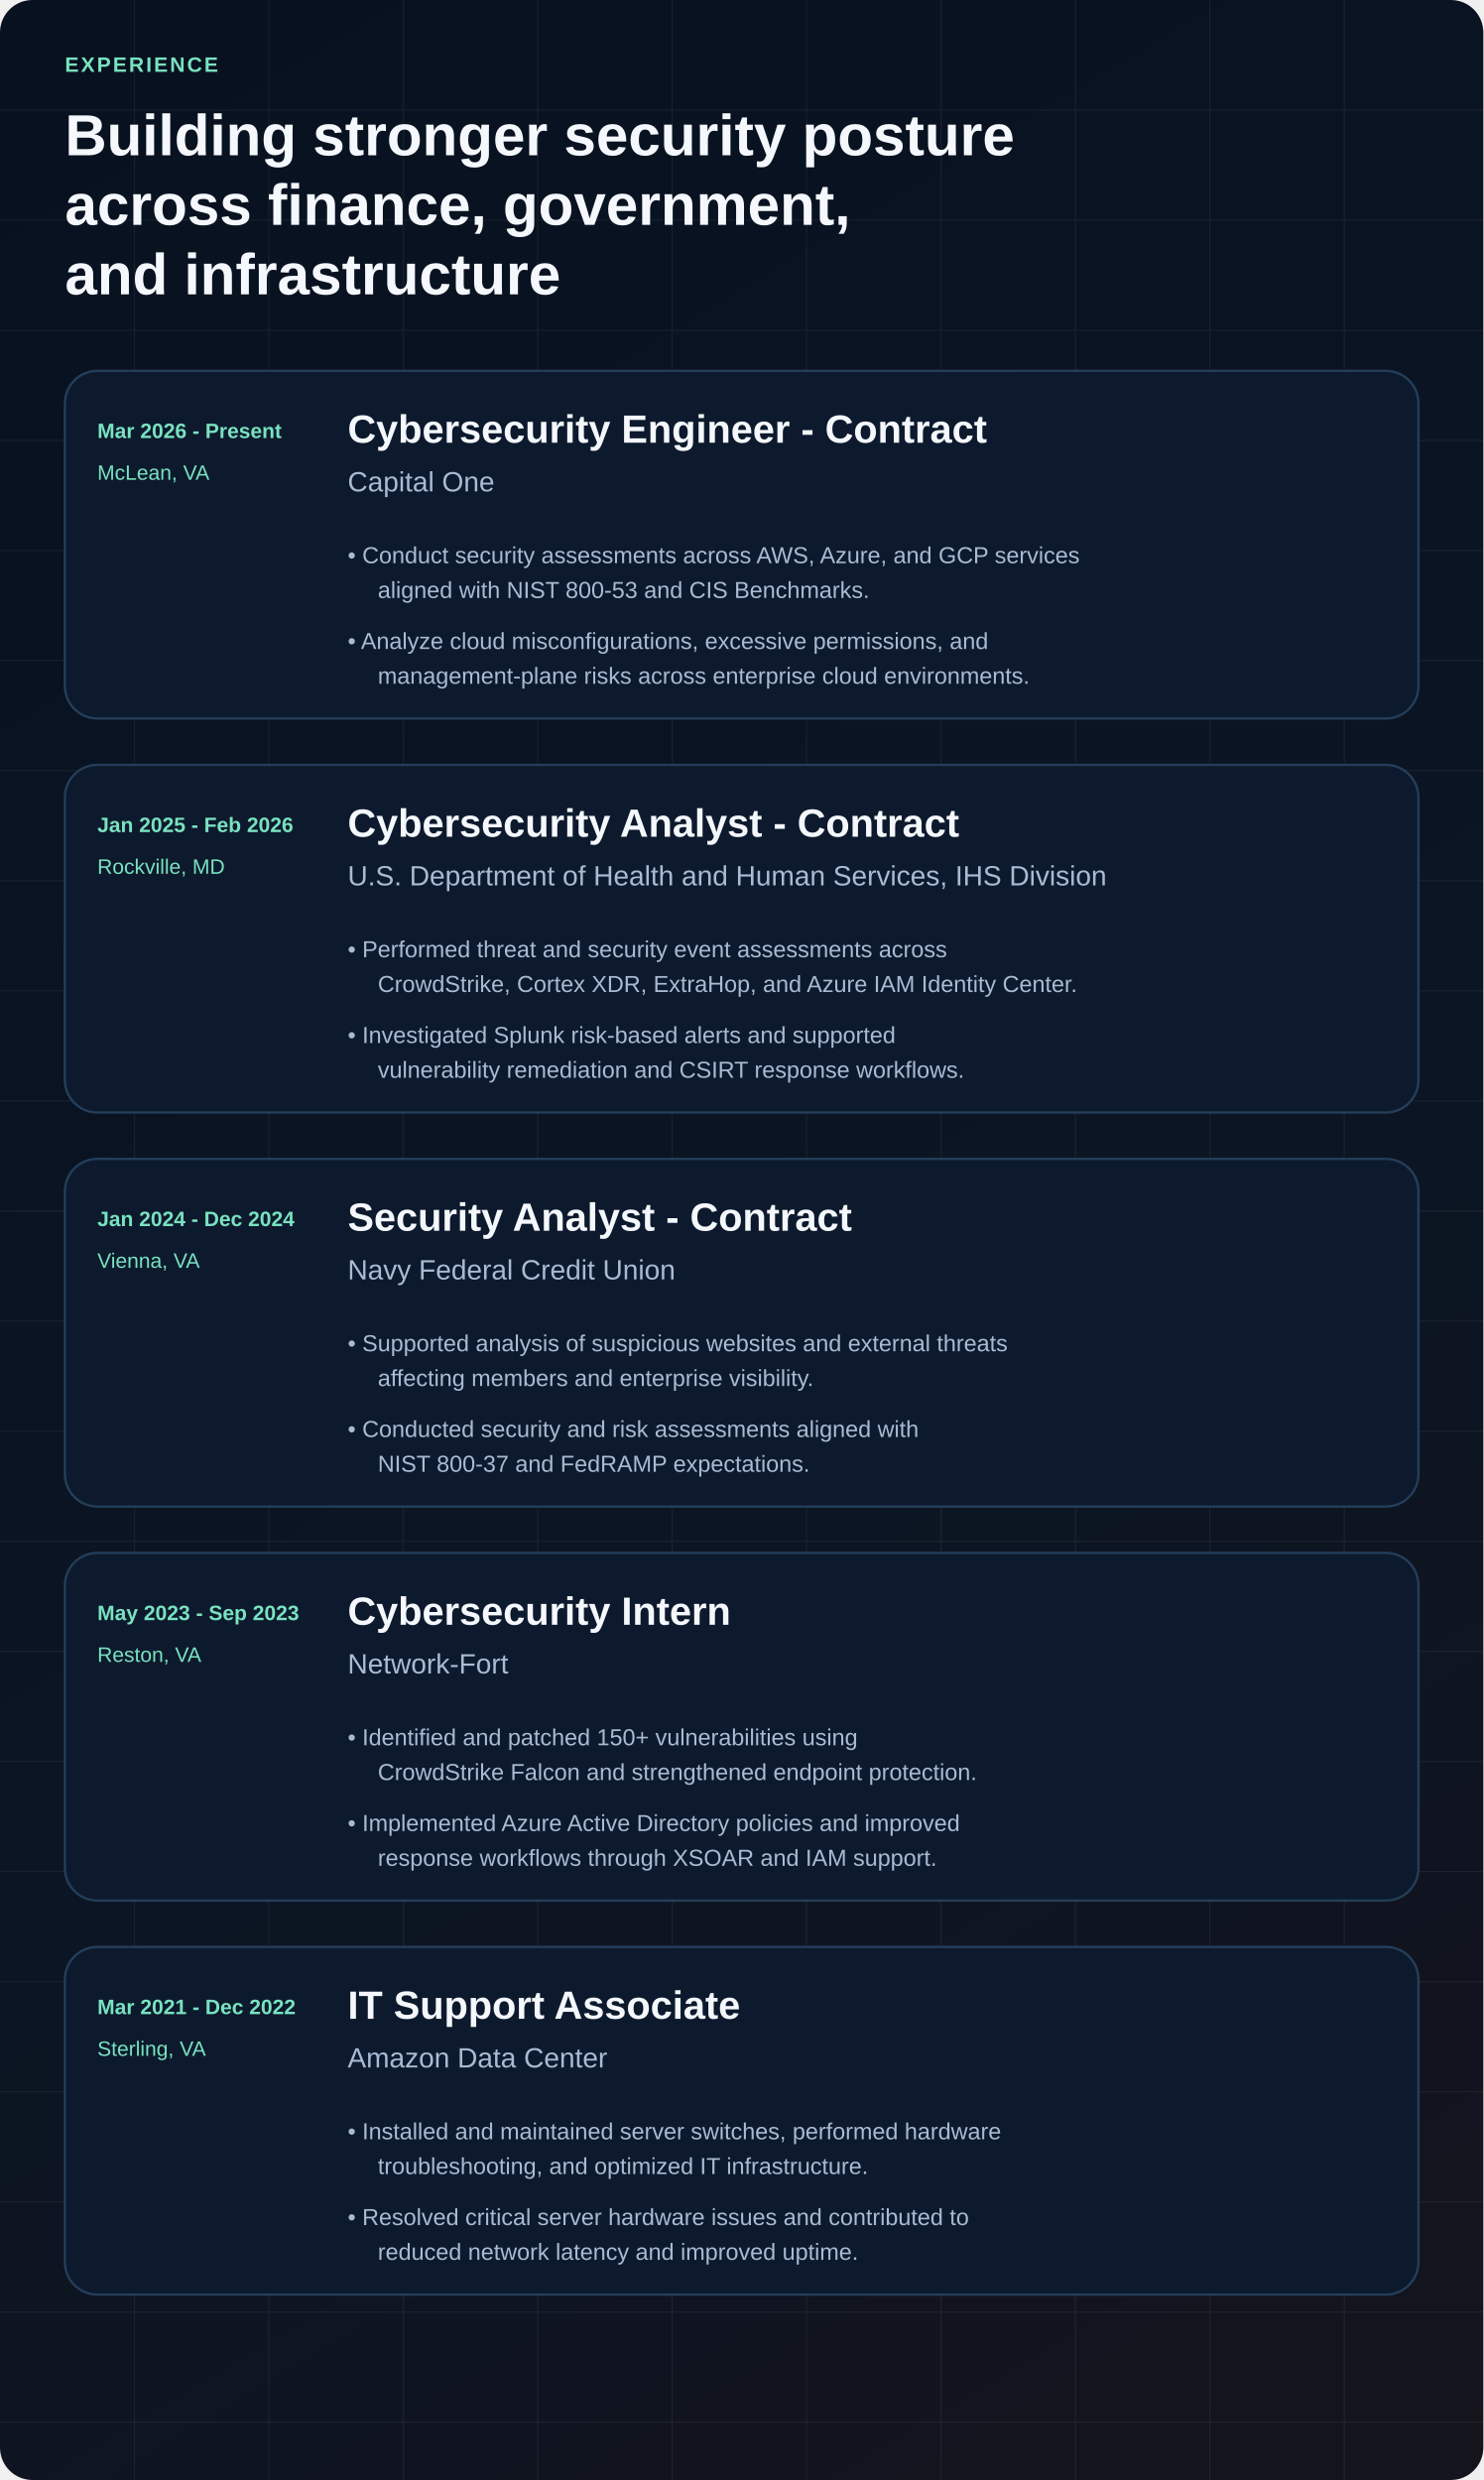
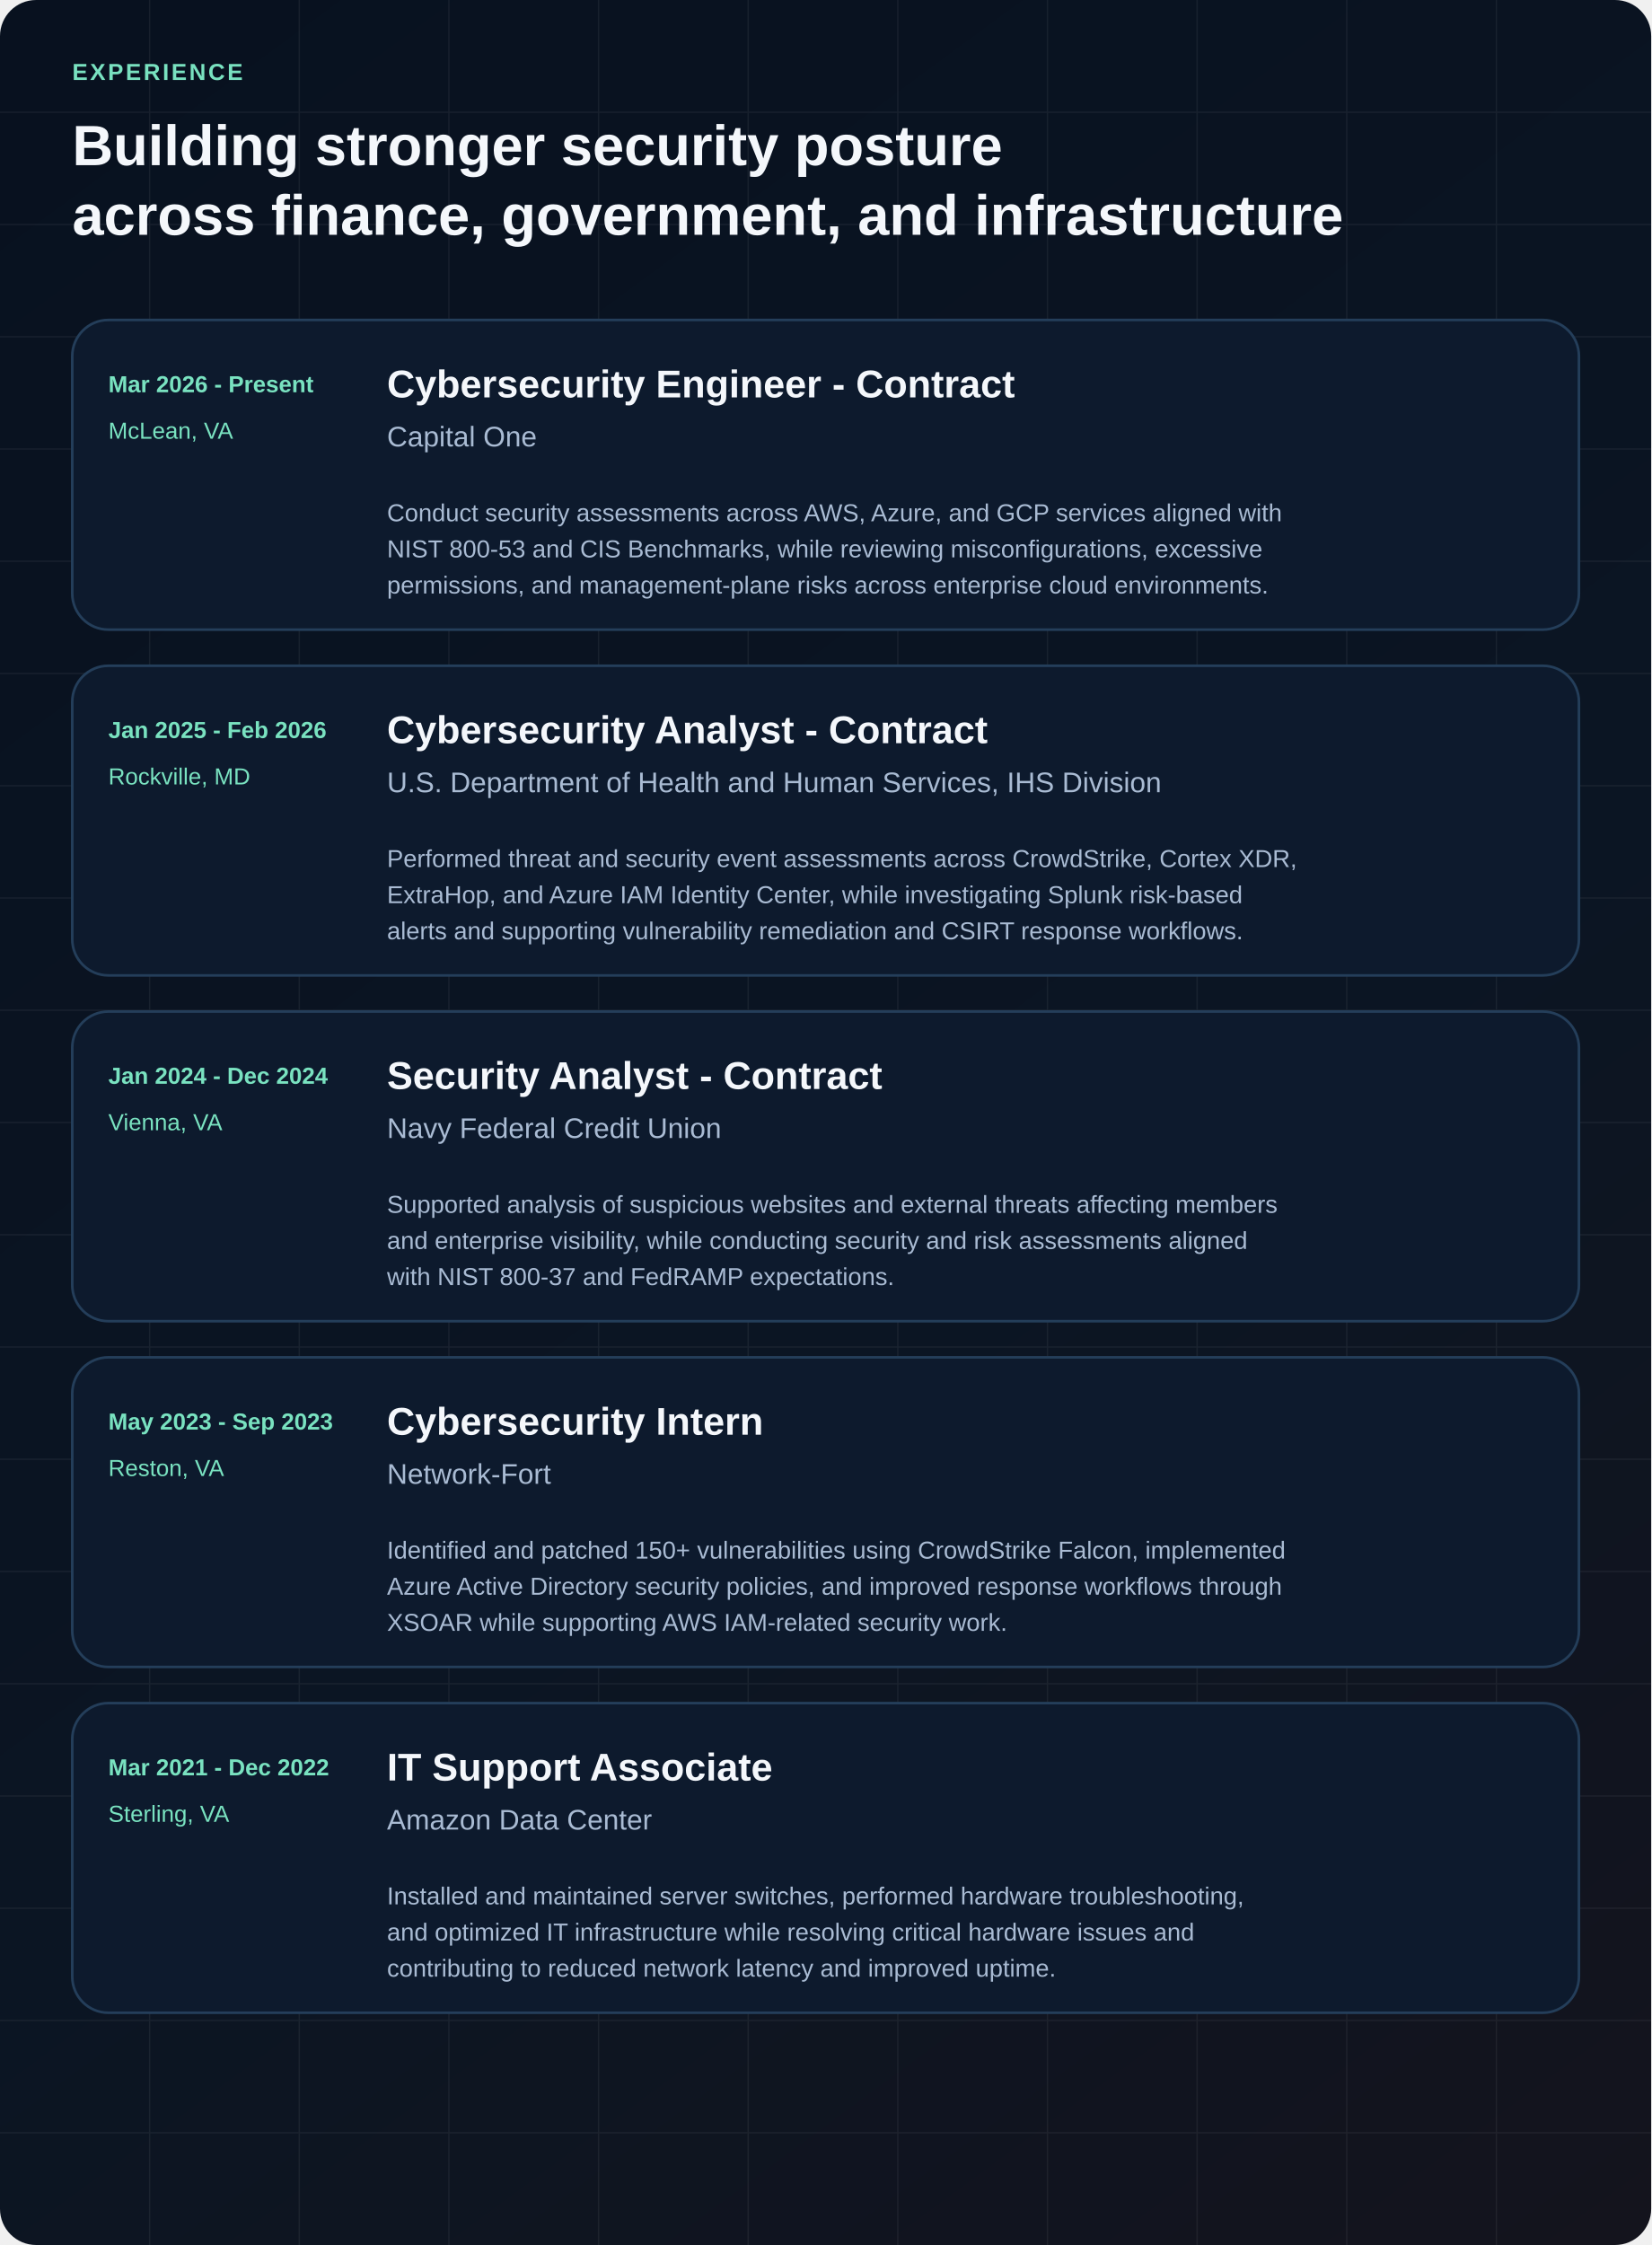
- <svg xmlns="http://www.w3.org/2000/svg" width="1280" height="2140" viewBox="0 0 1280 2140" fill="none">
+ <svg xmlns="http://www.w3.org/2000/svg" width="1280" height="1740" viewBox="0 0 1280 1740" fill="none">
  <defs>
-     <linearGradient id="bg" x1="0" y1="0" x2="1280" y2="2140" gradientUnits="userSpaceOnUse">
+     <linearGradient id="bg" x1="0" y1="0" x2="1280" y2="1740" gradientUnits="userSpaceOnUse">
      <stop stop-color="#08111F" />
      <stop offset="0.58" stop-color="#0B1523" />
      <stop offset="1" stop-color="#14141D" />
    </linearGradient>
  </defs>
-   <rect width="1280" height="2140" rx="28" fill="url(#bg)" />
+   <rect width="1280" height="1740" rx="28" fill="url(#bg)" />
  <g opacity="0.06">
-     <path d="M0 95H1280" stroke="white" />
-     <path d="M0 190H1280" stroke="white" />
-     <path d="M0 285H1280" stroke="white" />
-     <path d="M0 380H1280" stroke="white" />
-     <path d="M0 475H1280" stroke="white" />
-     <path d="M0 570H1280" stroke="white" />
-     <path d="M0 665H1280" stroke="white" />
-     <path d="M0 760H1280" stroke="white" />
-     <path d="M0 855H1280" stroke="white" />
-     <path d="M0 950H1280" stroke="white" />
-     <path d="M0 1045H1280" stroke="white" />
-     <path d="M0 1140H1280" stroke="white" />
-     <path d="M0 1235H1280" stroke="white" />
-     <path d="M0 1330H1280" stroke="white" />
-     <path d="M0 1425H1280" stroke="white" />
-     <path d="M0 1520H1280" stroke="white" />
-     <path d="M0 1615H1280" stroke="white" />
-     <path d="M0 1710H1280" stroke="white" />
-     <path d="M0 1805H1280" stroke="white" />
-     <path d="M0 1900H1280" stroke="white" />
-     <path d="M0 1995H1280" stroke="white" />
-     <path d="M0 2090H1280" stroke="white" />
-     <path d="M116 0V2140" stroke="white" />
-     <path d="M232 0V2140" stroke="white" />
-     <path d="M348 0V2140" stroke="white" />
-     <path d="M464 0V2140" stroke="white" />
-     <path d="M580 0V2140" stroke="white" />
-     <path d="M696 0V2140" stroke="white" />
-     <path d="M812 0V2140" stroke="white" />
-     <path d="M928 0V2140" stroke="white" />
-     <path d="M1044 0V2140" stroke="white" />
-     <path d="M1160 0V2140" stroke="white" />
+     <path d="M0 87H1280" stroke="white" />
+     <path d="M0 174H1280" stroke="white" />
+     <path d="M0 261H1280" stroke="white" />
+     <path d="M0 348H1280" stroke="white" />
+     <path d="M0 435H1280" stroke="white" />
+     <path d="M0 522H1280" stroke="white" />
+     <path d="M0 609H1280" stroke="white" />
+     <path d="M0 696H1280" stroke="white" />
+     <path d="M0 783H1280" stroke="white" />
+     <path d="M0 870H1280" stroke="white" />
+     <path d="M0 957H1280" stroke="white" />
+     <path d="M0 1044H1280" stroke="white" />
+     <path d="M0 1131H1280" stroke="white" />
+     <path d="M0 1218H1280" stroke="white" />
+     <path d="M0 1305H1280" stroke="white" />
+     <path d="M0 1392H1280" stroke="white" />
+     <path d="M0 1479H1280" stroke="white" />
+     <path d="M0 1566H1280" stroke="white" />
+     <path d="M0 1653H1280" stroke="white" />
+     <path d="M116 0V1740" stroke="white" />
+     <path d="M232 0V1740" stroke="white" />
+     <path d="M348 0V1740" stroke="white" />
+     <path d="M464 0V1740" stroke="white" />
+     <path d="M580 0V1740" stroke="white" />
+     <path d="M696 0V1740" stroke="white" />
+     <path d="M812 0V1740" stroke="white" />
+     <path d="M928 0V1740" stroke="white" />
+     <path d="M1044 0V1740" stroke="white" />
+     <path d="M1160 0V1740" stroke="white" />
  </g>
  <text x="56" y="62" fill="#79E2C0" font-family="Arial, Helvetica, sans-serif" font-size="18" font-weight="700" letter-spacing="1.8">EXPERIENCE</text>
-   <text x="56" y="134" fill="#F4F7FB" font-family="Arial, Helvetica, sans-serif" font-size="50" font-weight="800">Building stronger security posture</text>
-   <text x="56" y="194" fill="#F4F7FB" font-family="Arial, Helvetica, sans-serif" font-size="50" font-weight="800">across finance, government,</text>
-   <text x="56" y="254" fill="#F4F7FB" font-family="Arial, Helvetica, sans-serif" font-size="50" font-weight="800">and infrastructure</text>
-   <rect x="56" y="320" width="1168" height="300" rx="28" fill="#0D1A2D" stroke="#243E5A" stroke-width="2" />
-   <rect x="56" y="660" width="1168" height="300" rx="28" fill="#0D1A2D" stroke="#243E5A" stroke-width="2" />
-   <rect x="56" y="1000" width="1168" height="300" rx="28" fill="#0D1A2D" stroke="#243E5A" stroke-width="2" />
-   <rect x="56" y="1340" width="1168" height="300" rx="28" fill="#0D1A2D" stroke="#243E5A" stroke-width="2" />
-   <rect x="56" y="1680" width="1168" height="300" rx="28" fill="#0D1A2D" stroke="#243E5A" stroke-width="2" />
-   <text x="84" y="378" fill="#79E2C0" font-family="Arial, Helvetica, sans-serif" font-size="18" font-weight="700">Mar 2026 - Present</text>
-   <text x="84" y="414" fill="#79E2C0" font-family="Arial, Helvetica, sans-serif" font-size="18">McLean, VA</text>
-   <text x="300" y="382" fill="#F4F7FB" font-family="Arial, Helvetica, sans-serif" font-size="34" font-weight="800">Cybersecurity Engineer - Contract</text>
-   <text x="300" y="424" fill="#A9BBD3" font-family="Arial, Helvetica, sans-serif" font-size="24">Capital One</text>
-   <text x="300" y="486" fill="#A9BBD3" font-family="Arial, Helvetica, sans-serif" font-size="20">• Conduct security assessments across AWS, Azure, and GCP services</text>
-   <text x="326" y="516" fill="#A9BBD3" font-family="Arial, Helvetica, sans-serif" font-size="20">aligned with NIST 800-53 and CIS Benchmarks.</text>
-   <text x="300" y="560" fill="#A9BBD3" font-family="Arial, Helvetica, sans-serif" font-size="20">• Analyze cloud misconfigurations, excessive permissions, and</text>
-   <text x="326" y="590" fill="#A9BBD3" font-family="Arial, Helvetica, sans-serif" font-size="20">management-plane risks across enterprise cloud environments.</text>
-   <text x="84" y="718" fill="#79E2C0" font-family="Arial, Helvetica, sans-serif" font-size="18" font-weight="700">Jan 2025 - Feb 2026</text>
-   <text x="84" y="754" fill="#79E2C0" font-family="Arial, Helvetica, sans-serif" font-size="18">Rockville, MD</text>
-   <text x="300" y="722" fill="#F4F7FB" font-family="Arial, Helvetica, sans-serif" font-size="34" font-weight="800">Cybersecurity Analyst - Contract</text>
-   <text x="300" y="764" fill="#A9BBD3" font-family="Arial, Helvetica, sans-serif" font-size="24">U.S. Department of Health and Human Services, IHS Division</text>
-   <text x="300" y="826" fill="#A9BBD3" font-family="Arial, Helvetica, sans-serif" font-size="20">• Performed threat and security event assessments across</text>
-   <text x="326" y="856" fill="#A9BBD3" font-family="Arial, Helvetica, sans-serif" font-size="20">CrowdStrike, Cortex XDR, ExtraHop, and Azure IAM Identity Center.</text>
-   <text x="300" y="900" fill="#A9BBD3" font-family="Arial, Helvetica, sans-serif" font-size="20">• Investigated Splunk risk-based alerts and supported</text>
-   <text x="326" y="930" fill="#A9BBD3" font-family="Arial, Helvetica, sans-serif" font-size="20">vulnerability remediation and CSIRT response workflows.</text>
-   <text x="84" y="1058" fill="#79E2C0" font-family="Arial, Helvetica, sans-serif" font-size="18" font-weight="700">Jan 2024 - Dec 2024</text>
-   <text x="84" y="1094" fill="#79E2C0" font-family="Arial, Helvetica, sans-serif" font-size="18">Vienna, VA</text>
-   <text x="300" y="1062" fill="#F4F7FB" font-family="Arial, Helvetica, sans-serif" font-size="34" font-weight="800">Security Analyst - Contract</text>
-   <text x="300" y="1104" fill="#A9BBD3" font-family="Arial, Helvetica, sans-serif" font-size="24">Navy Federal Credit Union</text>
-   <text x="300" y="1166" fill="#A9BBD3" font-family="Arial, Helvetica, sans-serif" font-size="20">• Supported analysis of suspicious websites and external threats</text>
-   <text x="326" y="1196" fill="#A9BBD3" font-family="Arial, Helvetica, sans-serif" font-size="20">affecting members and enterprise visibility.</text>
-   <text x="300" y="1240" fill="#A9BBD3" font-family="Arial, Helvetica, sans-serif" font-size="20">• Conducted security and risk assessments aligned with</text>
-   <text x="326" y="1270" fill="#A9BBD3" font-family="Arial, Helvetica, sans-serif" font-size="20">NIST 800-37 and FedRAMP expectations.</text>
-   <text x="84" y="1398" fill="#79E2C0" font-family="Arial, Helvetica, sans-serif" font-size="18" font-weight="700">May 2023 - Sep 2023</text>
-   <text x="84" y="1434" fill="#79E2C0" font-family="Arial, Helvetica, sans-serif" font-size="18">Reston, VA</text>
-   <text x="300" y="1402" fill="#F4F7FB" font-family="Arial, Helvetica, sans-serif" font-size="34" font-weight="800">Cybersecurity Intern</text>
-   <text x="300" y="1444" fill="#A9BBD3" font-family="Arial, Helvetica, sans-serif" font-size="24">Network-Fort</text>
-   <text x="300" y="1506" fill="#A9BBD3" font-family="Arial, Helvetica, sans-serif" font-size="20">• Identified and patched 150+ vulnerabilities using</text>
-   <text x="326" y="1536" fill="#A9BBD3" font-family="Arial, Helvetica, sans-serif" font-size="20">CrowdStrike Falcon and strengthened endpoint protection.</text>
-   <text x="300" y="1580" fill="#A9BBD3" font-family="Arial, Helvetica, sans-serif" font-size="20">• Implemented Azure Active Directory policies and improved</text>
-   <text x="326" y="1610" fill="#A9BBD3" font-family="Arial, Helvetica, sans-serif" font-size="20">response workflows through XSOAR and IAM support.</text>
-   <text x="84" y="1738" fill="#79E2C0" font-family="Arial, Helvetica, sans-serif" font-size="18" font-weight="700">Mar 2021 - Dec 2022</text>
-   <text x="84" y="1774" fill="#79E2C0" font-family="Arial, Helvetica, sans-serif" font-size="18">Sterling, VA</text>
-   <text x="300" y="1742" fill="#F4F7FB" font-family="Arial, Helvetica, sans-serif" font-size="34" font-weight="800">IT Support Associate</text>
-   <text x="300" y="1784" fill="#A9BBD3" font-family="Arial, Helvetica, sans-serif" font-size="24">Amazon Data Center</text>
-   <text x="300" y="1846" fill="#A9BBD3" font-family="Arial, Helvetica, sans-serif" font-size="20">• Installed and maintained server switches, performed hardware</text>
-   <text x="326" y="1876" fill="#A9BBD3" font-family="Arial, Helvetica, sans-serif" font-size="20">troubleshooting, and optimized IT infrastructure.</text>
-   <text x="300" y="1920" fill="#A9BBD3" font-family="Arial, Helvetica, sans-serif" font-size="20">• Resolved critical server hardware issues and contributed to</text>
-   <text x="326" y="1950" fill="#A9BBD3" font-family="Arial, Helvetica, sans-serif" font-size="20">reduced network latency and improved uptime.</text>
+   <text x="56" y="128" fill="#F4F7FB" font-family="Arial, Helvetica, sans-serif" font-size="44" font-weight="800">Building stronger security posture</text>
+   <text x="56" y="182" fill="#F4F7FB" font-family="Arial, Helvetica, sans-serif" font-size="44" font-weight="800">across finance, government, and infrastructure</text>
+   <rect x="56" y="248" width="1168" height="240" rx="28" fill="#0D1A2D" stroke="#243E5A" stroke-width="2" />
+   <rect x="56" y="516" width="1168" height="240" rx="28" fill="#0D1A2D" stroke="#243E5A" stroke-width="2" />
+   <rect x="56" y="784" width="1168" height="240" rx="28" fill="#0D1A2D" stroke="#243E5A" stroke-width="2" />
+   <rect x="56" y="1052" width="1168" height="240" rx="28" fill="#0D1A2D" stroke="#243E5A" stroke-width="2" />
+   <rect x="56" y="1320" width="1168" height="240" rx="28" fill="#0D1A2D" stroke="#243E5A" stroke-width="2" />
+   <text x="84" y="304" fill="#79E2C0" font-family="Arial, Helvetica, sans-serif" font-size="18" font-weight="700">Mar 2026 - Present</text>
+   <text x="84" y="340" fill="#79E2C0" font-family="Arial, Helvetica, sans-serif" font-size="18">McLean, VA</text>
+   <text x="300" y="308" fill="#F4F7FB" font-family="Arial, Helvetica, sans-serif" font-size="30" font-weight="800">Cybersecurity Engineer - Contract</text>
+   <text x="300" y="346" fill="#A9BBD3" font-family="Arial, Helvetica, sans-serif" font-size="22">Capital One</text>
+   <text x="300" y="404" fill="#A9BBD3" font-family="Arial, Helvetica, sans-serif" font-size="19">Conduct security assessments across AWS, Azure, and GCP services aligned with</text>
+   <text x="300" y="432" fill="#A9BBD3" font-family="Arial, Helvetica, sans-serif" font-size="19">NIST 800-53 and CIS Benchmarks, while reviewing misconfigurations, excessive</text>
+   <text x="300" y="460" fill="#A9BBD3" font-family="Arial, Helvetica, sans-serif" font-size="19">permissions, and management-plane risks across enterprise cloud environments.</text>
+   <text x="84" y="572" fill="#79E2C0" font-family="Arial, Helvetica, sans-serif" font-size="18" font-weight="700">Jan 2025 - Feb 2026</text>
+   <text x="84" y="608" fill="#79E2C0" font-family="Arial, Helvetica, sans-serif" font-size="18">Rockville, MD</text>
+   <text x="300" y="576" fill="#F4F7FB" font-family="Arial, Helvetica, sans-serif" font-size="30" font-weight="800">Cybersecurity Analyst - Contract</text>
+   <text x="300" y="614" fill="#A9BBD3" font-family="Arial, Helvetica, sans-serif" font-size="22">U.S. Department of Health and Human Services, IHS Division</text>
+   <text x="300" y="672" fill="#A9BBD3" font-family="Arial, Helvetica, sans-serif" font-size="19">Performed threat and security event assessments across CrowdStrike, Cortex XDR,</text>
+   <text x="300" y="700" fill="#A9BBD3" font-family="Arial, Helvetica, sans-serif" font-size="19">ExtraHop, and Azure IAM Identity Center, while investigating Splunk risk-based</text>
+   <text x="300" y="728" fill="#A9BBD3" font-family="Arial, Helvetica, sans-serif" font-size="19">alerts and supporting vulnerability remediation and CSIRT response workflows.</text>
+   <text x="84" y="840" fill="#79E2C0" font-family="Arial, Helvetica, sans-serif" font-size="18" font-weight="700">Jan 2024 - Dec 2024</text>
+   <text x="84" y="876" fill="#79E2C0" font-family="Arial, Helvetica, sans-serif" font-size="18">Vienna, VA</text>
+   <text x="300" y="844" fill="#F4F7FB" font-family="Arial, Helvetica, sans-serif" font-size="30" font-weight="800">Security Analyst - Contract</text>
+   <text x="300" y="882" fill="#A9BBD3" font-family="Arial, Helvetica, sans-serif" font-size="22">Navy Federal Credit Union</text>
+   <text x="300" y="940" fill="#A9BBD3" font-family="Arial, Helvetica, sans-serif" font-size="19">Supported analysis of suspicious websites and external threats affecting members</text>
+   <text x="300" y="968" fill="#A9BBD3" font-family="Arial, Helvetica, sans-serif" font-size="19">and enterprise visibility, while conducting security and risk assessments aligned</text>
+   <text x="300" y="996" fill="#A9BBD3" font-family="Arial, Helvetica, sans-serif" font-size="19">with NIST 800-37 and FedRAMP expectations.</text>
+   <text x="84" y="1108" fill="#79E2C0" font-family="Arial, Helvetica, sans-serif" font-size="18" font-weight="700">May 2023 - Sep 2023</text>
+   <text x="84" y="1144" fill="#79E2C0" font-family="Arial, Helvetica, sans-serif" font-size="18">Reston, VA</text>
+   <text x="300" y="1112" fill="#F4F7FB" font-family="Arial, Helvetica, sans-serif" font-size="30" font-weight="800">Cybersecurity Intern</text>
+   <text x="300" y="1150" fill="#A9BBD3" font-family="Arial, Helvetica, sans-serif" font-size="22">Network-Fort</text>
+   <text x="300" y="1208" fill="#A9BBD3" font-family="Arial, Helvetica, sans-serif" font-size="19">Identified and patched 150+ vulnerabilities using CrowdStrike Falcon, implemented</text>
+   <text x="300" y="1236" fill="#A9BBD3" font-family="Arial, Helvetica, sans-serif" font-size="19">Azure Active Directory security policies, and improved response workflows through</text>
+   <text x="300" y="1264" fill="#A9BBD3" font-family="Arial, Helvetica, sans-serif" font-size="19">XSOAR while supporting AWS IAM-related security work.</text>
+   <text x="84" y="1376" fill="#79E2C0" font-family="Arial, Helvetica, sans-serif" font-size="18" font-weight="700">Mar 2021 - Dec 2022</text>
+   <text x="84" y="1412" fill="#79E2C0" font-family="Arial, Helvetica, sans-serif" font-size="18">Sterling, VA</text>
+   <text x="300" y="1380" fill="#F4F7FB" font-family="Arial, Helvetica, sans-serif" font-size="30" font-weight="800">IT Support Associate</text>
+   <text x="300" y="1418" fill="#A9BBD3" font-family="Arial, Helvetica, sans-serif" font-size="22">Amazon Data Center</text>
+   <text x="300" y="1476" fill="#A9BBD3" font-family="Arial, Helvetica, sans-serif" font-size="19">Installed and maintained server switches, performed hardware troubleshooting,</text>
+   <text x="300" y="1504" fill="#A9BBD3" font-family="Arial, Helvetica, sans-serif" font-size="19">and optimized IT infrastructure while resolving critical hardware issues and</text>
+   <text x="300" y="1532" fill="#A9BBD3" font-family="Arial, Helvetica, sans-serif" font-size="19">contributing to reduced network latency and improved uptime.</text>
</svg>
